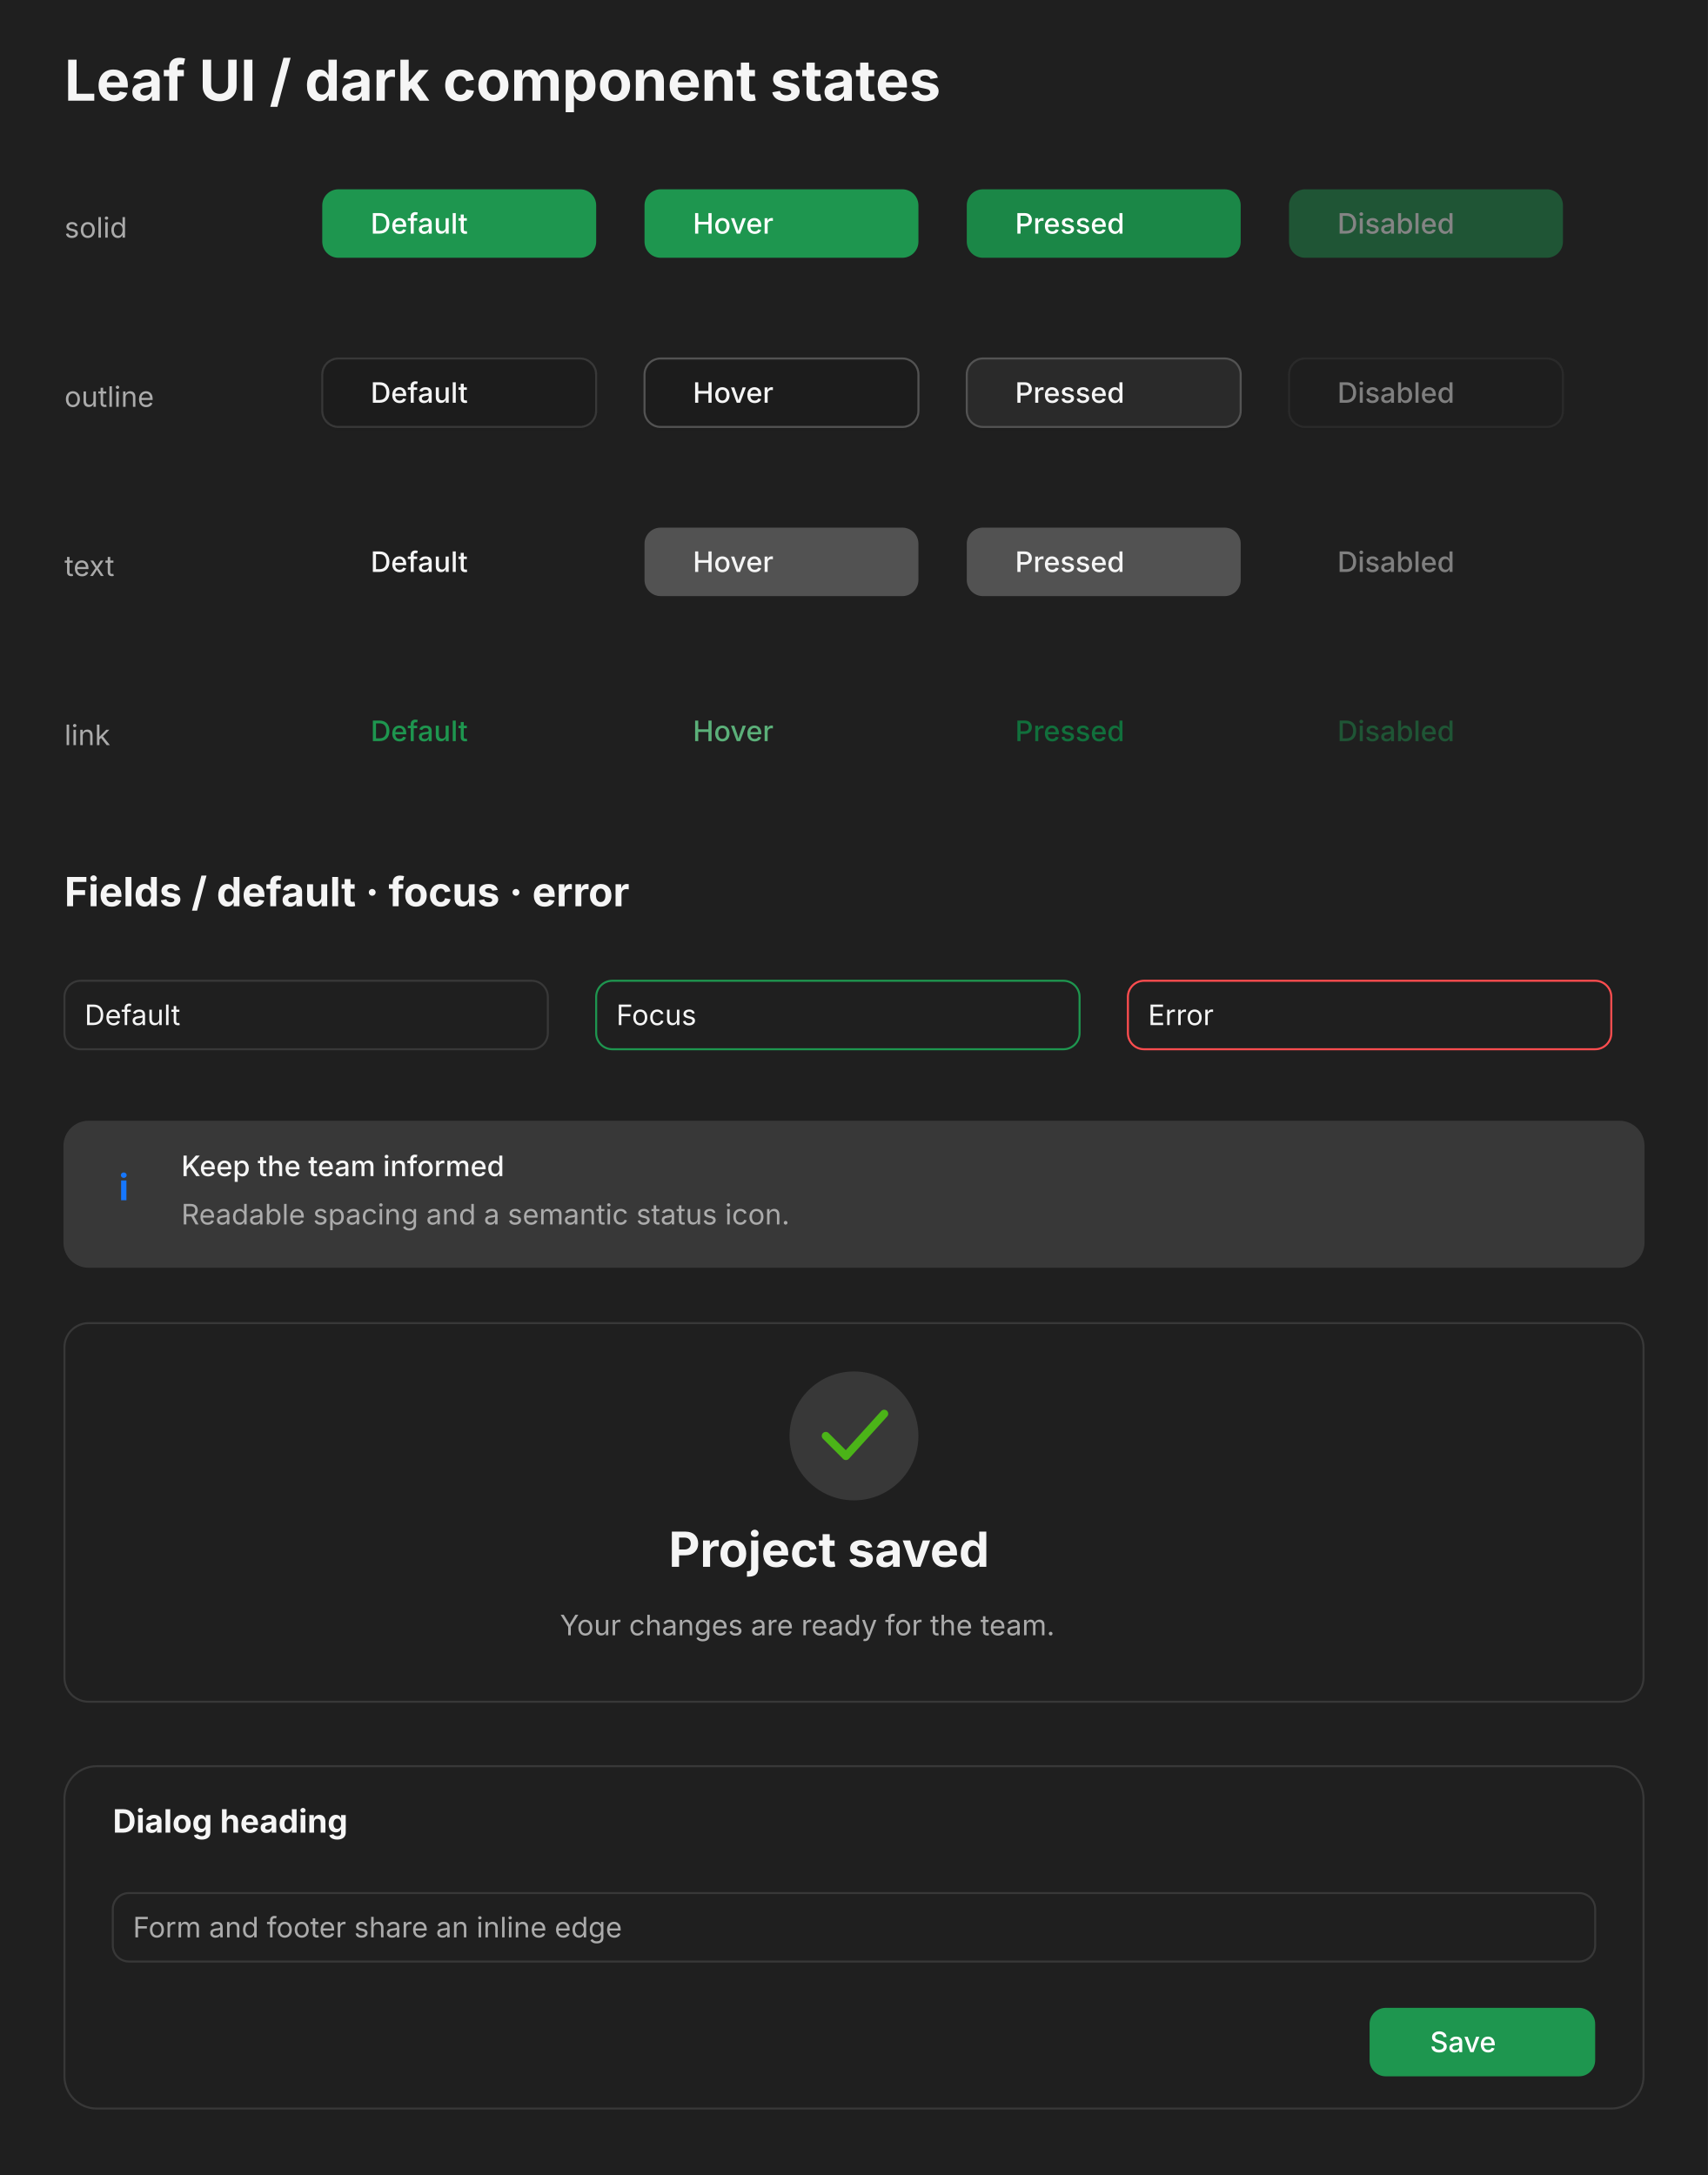
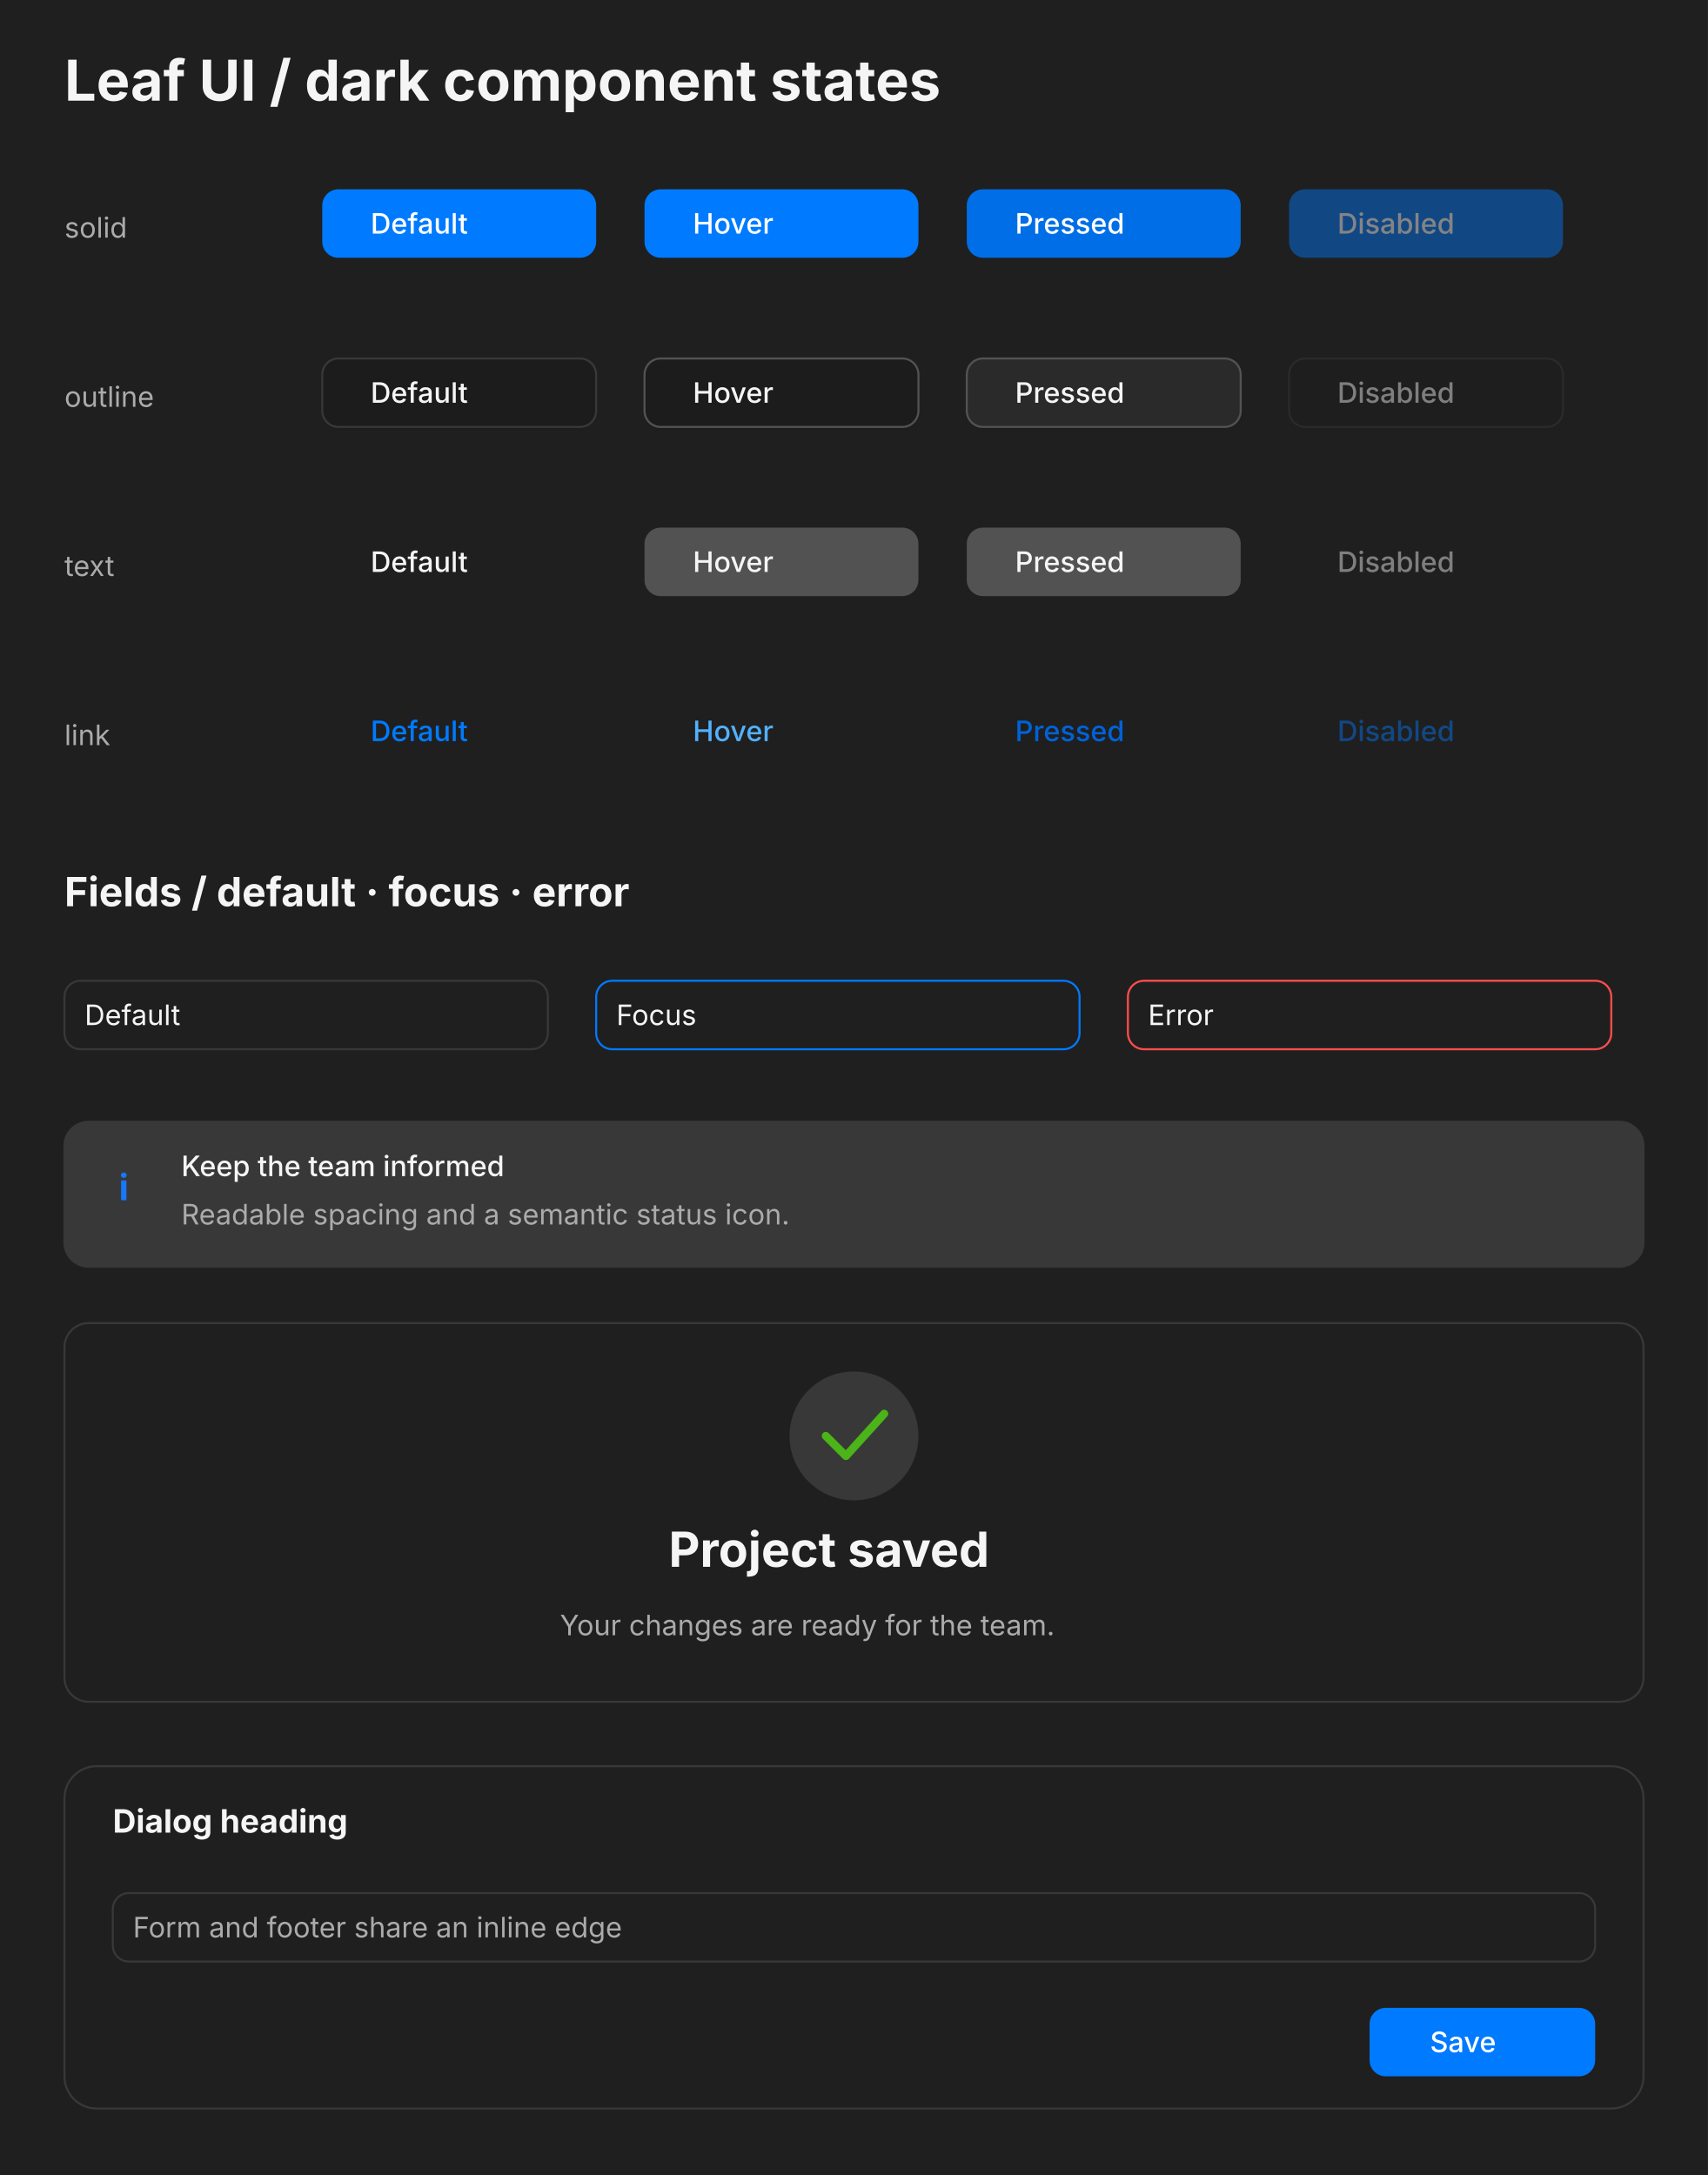
<svg xmlns="http://www.w3.org/2000/svg" width="848" height="1080" viewBox="0 0 848 1080" font-family="Inter, Arial, sans-serif">
  <rect x="0" y="0" width="848" height="1080" rx="0" fill="#1f1f1f" stroke="none" />
  <defs>
    <filter id="button-outline-shadow" x="-20%" y="-20%" width="140%" height="160%">
      <feDropShadow dx="0" dy="1" stdDeviation="0.8" flood-color="#000000" flood-opacity="0.06" />
    </filter>
  </defs>
  <text x="32" y="50" fill="#f5f5f5" font-size="28" font-weight="700">Leaf UI / dark component states</text>
  <text x="32" y="118" fill="#ababab" font-size="14" font-weight="400">solid</text>
  <g id="button-solid-default" opacity="1">
-     <rect x="160" y="94" width="136" height="34" rx="8" fill="#1e964f" stroke="none" />
+     <rect x="160" y="94" width="136" height="34" rx="8" fill="#007aff" stroke="none" />
    <text x="184" y="116" fill="#ffffff" font-size="14" font-weight="500">Default</text>
  </g>
  <g id="button-solid-hover" opacity="1">
-     <rect x="320" y="94" width="136" height="34" rx="8" fill="#1e964f" stroke="none" />
+     <rect x="320" y="94" width="136" height="34" rx="8" fill="#007aff" stroke="none" />
    <text x="344" y="116" fill="#ffffff" font-size="14" font-weight="500">Hover</text>
  </g>
  <g id="button-solid-pressed" opacity="1">
-     <rect x="480" y="94" width="136" height="34" rx="8" fill="rgba(27, 135, 71, 1)" stroke="none" />
+     <rect x="480" y="94" width="136" height="34" rx="8" fill="rgba(0, 110, 230, 1)" stroke="none" />
    <text x="504" y="116" fill="#ffffff" font-size="14" font-weight="500">Pressed</text>
  </g>
  <g id="button-solid-disabled" opacity="0.45">
-     <rect x="640" y="94" width="136" height="34" rx="8" fill="#1e964f" stroke="none" />
+     <rect x="640" y="94" width="136" height="34" rx="8" fill="#007aff" stroke="none" />
    <text x="664" y="116" fill="#ffffff" font-size="14" font-weight="500">Disabled</text>
  </g>
  <text x="32" y="202" fill="#ababab" font-size="14" font-weight="400">outline</text>
  <g id="button-outline-default" opacity="1">
    <rect x="160" y="178" width="136" height="34" rx="8" fill="#1f1f1f" stroke="#383838" filter="url(#button-outline-shadow)" />
    <text x="184" y="200" fill="#f5f5f5" font-size="14" font-weight="500">Default</text>
  </g>
  <g id="button-outline-hover" opacity="1">
    <rect x="320" y="178" width="136" height="34" rx="8" fill="#1f1f1f" stroke="#525252" filter="url(#button-outline-shadow)" />
    <text x="344" y="200" fill="#f5f5f5" font-size="14" font-weight="500">Hover</text>
  </g>
  <g id="button-outline-pressed" opacity="1">
    <rect x="480" y="178" width="136" height="34" rx="8" fill="rgb(44, 44, 44)" stroke="#525252" filter="url(#button-outline-shadow)" />
    <text x="504" y="200" fill="#f5f5f5" font-size="14" font-weight="500">Pressed</text>
  </g>
  <g id="button-outline-disabled" opacity="0.45">
    <rect x="640" y="178" width="136" height="34" rx="8" fill="#1f1f1f" stroke="#383838" filter="url(#button-outline-shadow)" />
    <text x="664" y="200" fill="#f5f5f5" font-size="14" font-weight="500">Disabled</text>
  </g>
  <text x="32" y="286" fill="#ababab" font-size="14" font-weight="400">text</text>
  <g id="button-text-default" opacity="1">
    <rect x="160" y="262" width="136" height="34" rx="8" fill="none" stroke="none" />
    <text x="184" y="284" fill="#f5f5f5" font-size="14" font-weight="500">Default</text>
  </g>
  <g id="button-text-hover" opacity="1">
    <rect x="320" y="262" width="136" height="34" rx="8" fill="#525252" stroke="none" />
    <text x="344" y="284" fill="#f5f5f5" font-size="14" font-weight="500">Hover</text>
  </g>
  <g id="button-text-pressed" opacity="1">
    <rect x="480" y="262" width="136" height="34" rx="8" fill="#525252" stroke="none" />
    <text x="504" y="284" fill="#f5f5f5" font-size="14" font-weight="500">Pressed</text>
  </g>
  <g id="button-text-disabled" opacity="0.45">
    <rect x="640" y="262" width="136" height="34" rx="8" fill="none" stroke="none" />
    <text x="664" y="284" fill="#f5f5f5" font-size="14" font-weight="500">Disabled</text>
  </g>
  <text x="32" y="370" fill="#ababab" font-size="14" font-weight="400">link</text>
  <g id="button-link-default" opacity="1">
    <rect x="160" y="346" width="136" height="34" rx="8" fill="none" stroke="none" />
-     <text x="184" y="368" fill="#1e964f" font-size="14" font-weight="500">Default</text>
+     <text x="184" y="368" fill="#007aff" font-size="14" font-weight="500">Default</text>
  </g>
  <g id="button-link-hover" opacity="1">
    <rect x="320" y="346" width="136" height="34" rx="8" fill="none" stroke="none" />
-     <text x="344" y="368" fill="#5bb079" font-size="14" font-weight="500">Hover</text>
+     <text x="344" y="368" fill="#52b1ff" font-size="14" font-weight="500">Hover</text>
  </g>
  <g id="button-link-pressed" opacity="1">
    <rect x="480" y="346" width="136" height="34" rx="8" fill="none" stroke="none" />
-     <text x="504" y="368" fill="#11703c" font-size="14" font-weight="500">Pressed</text>
+     <text x="504" y="368" fill="#0062d9" font-size="14" font-weight="500">Pressed</text>
  </g>
  <g id="button-link-disabled" opacity="0.45">
    <rect x="640" y="346" width="136" height="34" rx="8" fill="none" stroke="none" />
-     <text x="664" y="368" fill="#1e964f" font-size="14" font-weight="500">Disabled</text>
+     <text x="664" y="368" fill="#007aff" font-size="14" font-weight="500">Disabled</text>
  </g>
  <text x="32" y="450" fill="#f5f5f5" font-size="20" font-weight="700">Fields / default · focus · error</text>
  <g id="input-default">
    <rect x="32" y="487" width="240" height="34" rx="8" fill="#1f1f1f" stroke="#383838" />
    <text x="42" y="509" fill="#f5f5f5" font-size="14" font-weight="400">Default</text>
  </g>
  <g id="input-focus">
-     <rect x="296" y="487" width="240" height="34" rx="8" fill="#1f1f1f" stroke="#1e964f" />
+     <rect x="296" y="487" width="240" height="34" rx="8" fill="#1f1f1f" stroke="#007aff" />
    <text x="306" y="509" fill="#f5f5f5" font-size="14" font-weight="400">Focus</text>
  </g>
  <g id="input-error">
    <rect x="560" y="487" width="240" height="34" rx="8" fill="#1f1f1f" stroke="#ff4d4f" />
    <text x="570" y="509" fill="#f5f5f5" font-size="14" font-weight="400">Error</text>
  </g>
  <g id="alert-info">
    <rect x="32" y="557" width="784" height="72" rx="12" fill="#383838" stroke="#383838" />
    <text x="59" y="596" fill="#1677ff" font-size="18" font-weight="700">i</text>
    <text x="90" y="584" fill="#f5f5f5" font-size="14" font-weight="500">Keep the team informed</text>
    <text x="90" y="608" fill="#ababab" font-size="14" font-weight="400">Readable spacing and a semantic status icon.</text>
  </g>
  <g id="result-success">
    <rect x="32" y="657" width="784" height="188" rx="12" fill="#1f1f1f" stroke="#383838" />
    <rect x="392" y="681" width="64" height="64" rx="32" fill="#383838" stroke="none" />
    <path d="M410 713 L420 723 L439 702" fill="none" stroke="#4bb418" stroke-width="4" stroke-linecap="round" stroke-linejoin="round" />
    <text x="332" y="778" fill="#f5f5f5" font-size="24" font-weight="700">Project saved</text>
    <text x="278" y="812" fill="#ababab" font-size="14" font-weight="400">Your changes are ready for the team.</text>
  </g>
  <g id="dialog-anatomy">
    <rect x="32" y="877" width="784" height="170" rx="16" fill="#1f1f1f" stroke="#383838" />
    <text x="56" y="910" fill="#f5f5f5" font-size="16" font-weight="700">Dialog heading</text>
    <rect x="56" y="940" width="736" height="34" rx="8" fill="#1f1f1f" stroke="#383838" />
    <text x="66" y="962" fill="#ababab" font-size="14" font-weight="400">Form and footer share an inline edge</text>
-     <rect x="680" y="997" width="112" height="34" rx="8" fill="#1e964f" stroke="none" />
+     <rect x="680" y="997" width="112" height="34" rx="8" fill="#007aff" stroke="none" />
    <text x="710" y="1019" fill="#ffffff" font-size="14" font-weight="500">Save</text>
  </g>
</svg>
